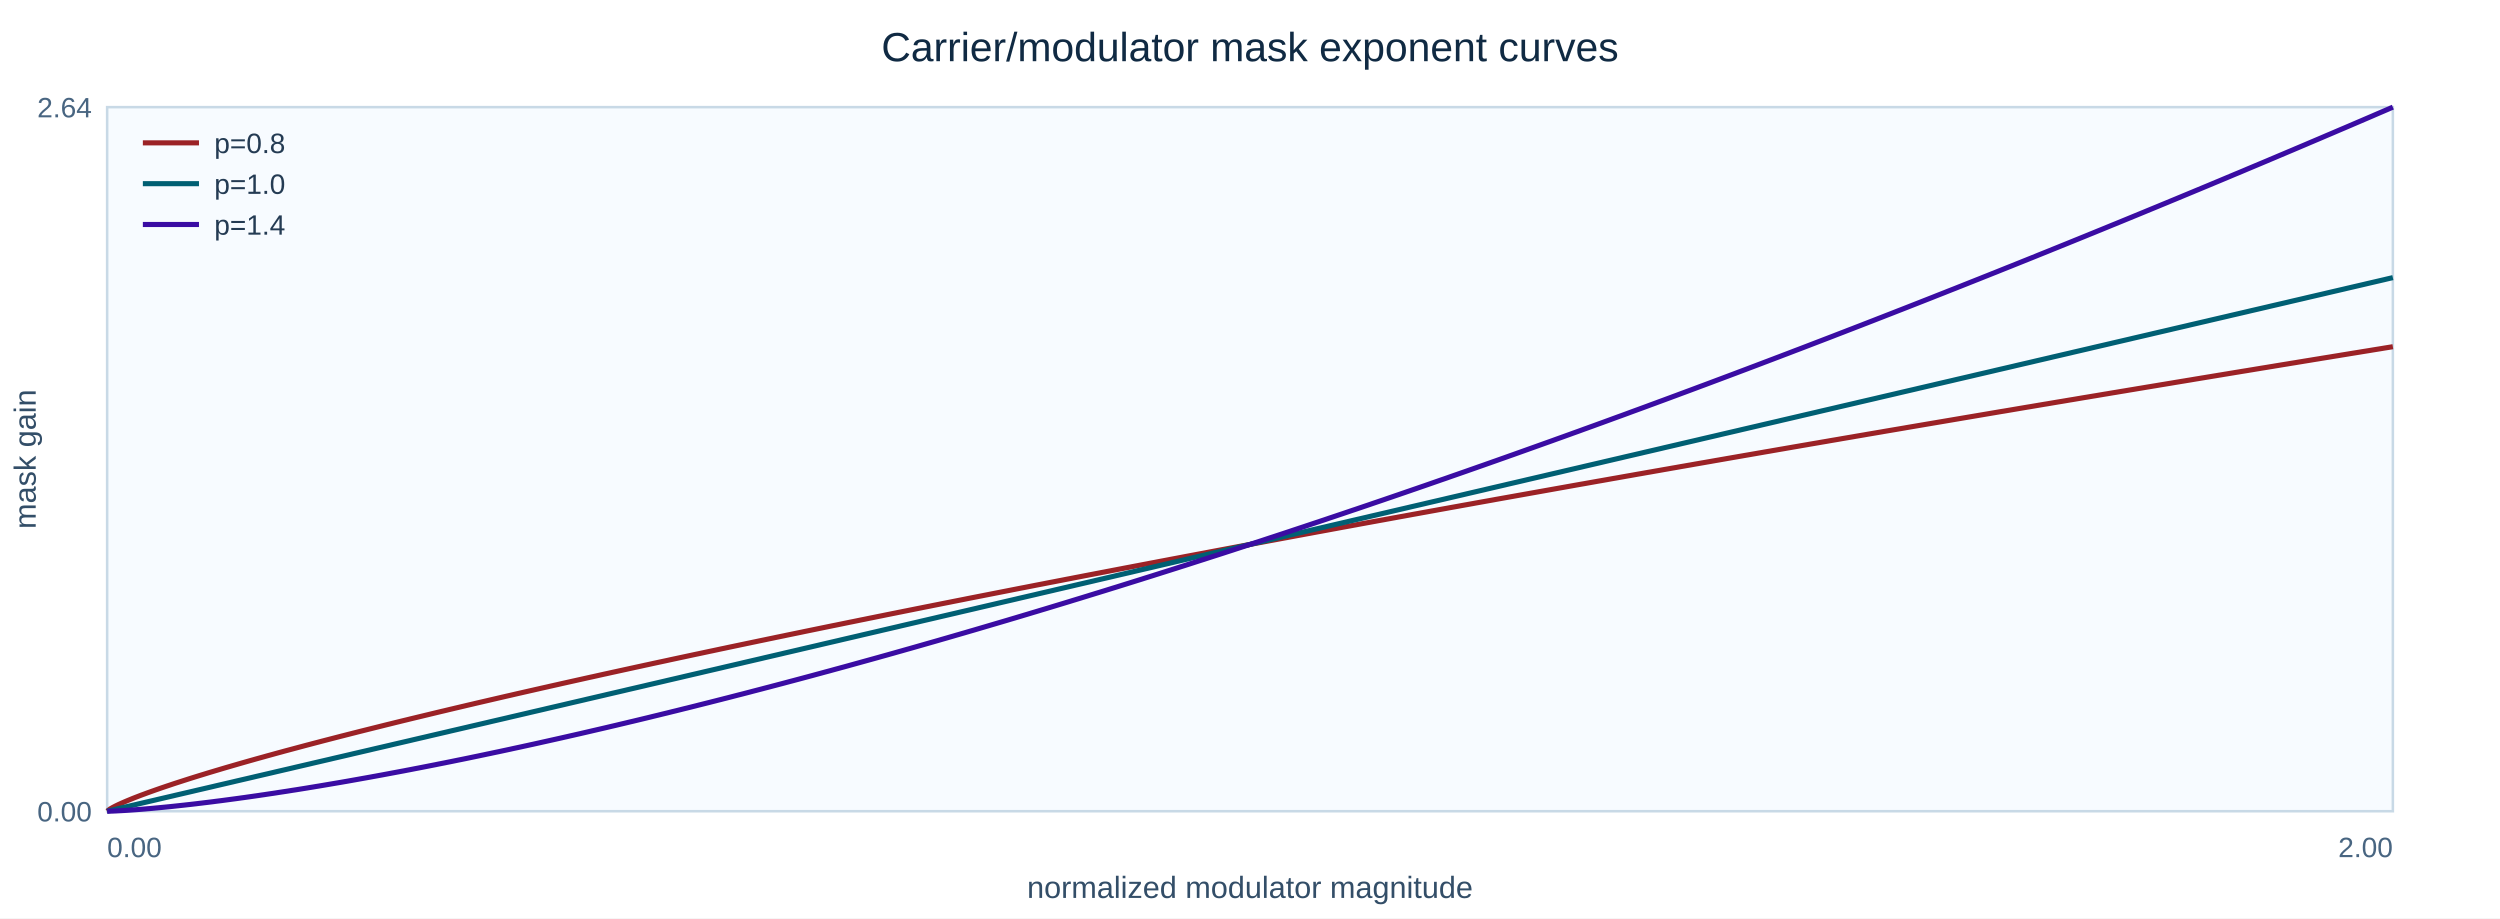
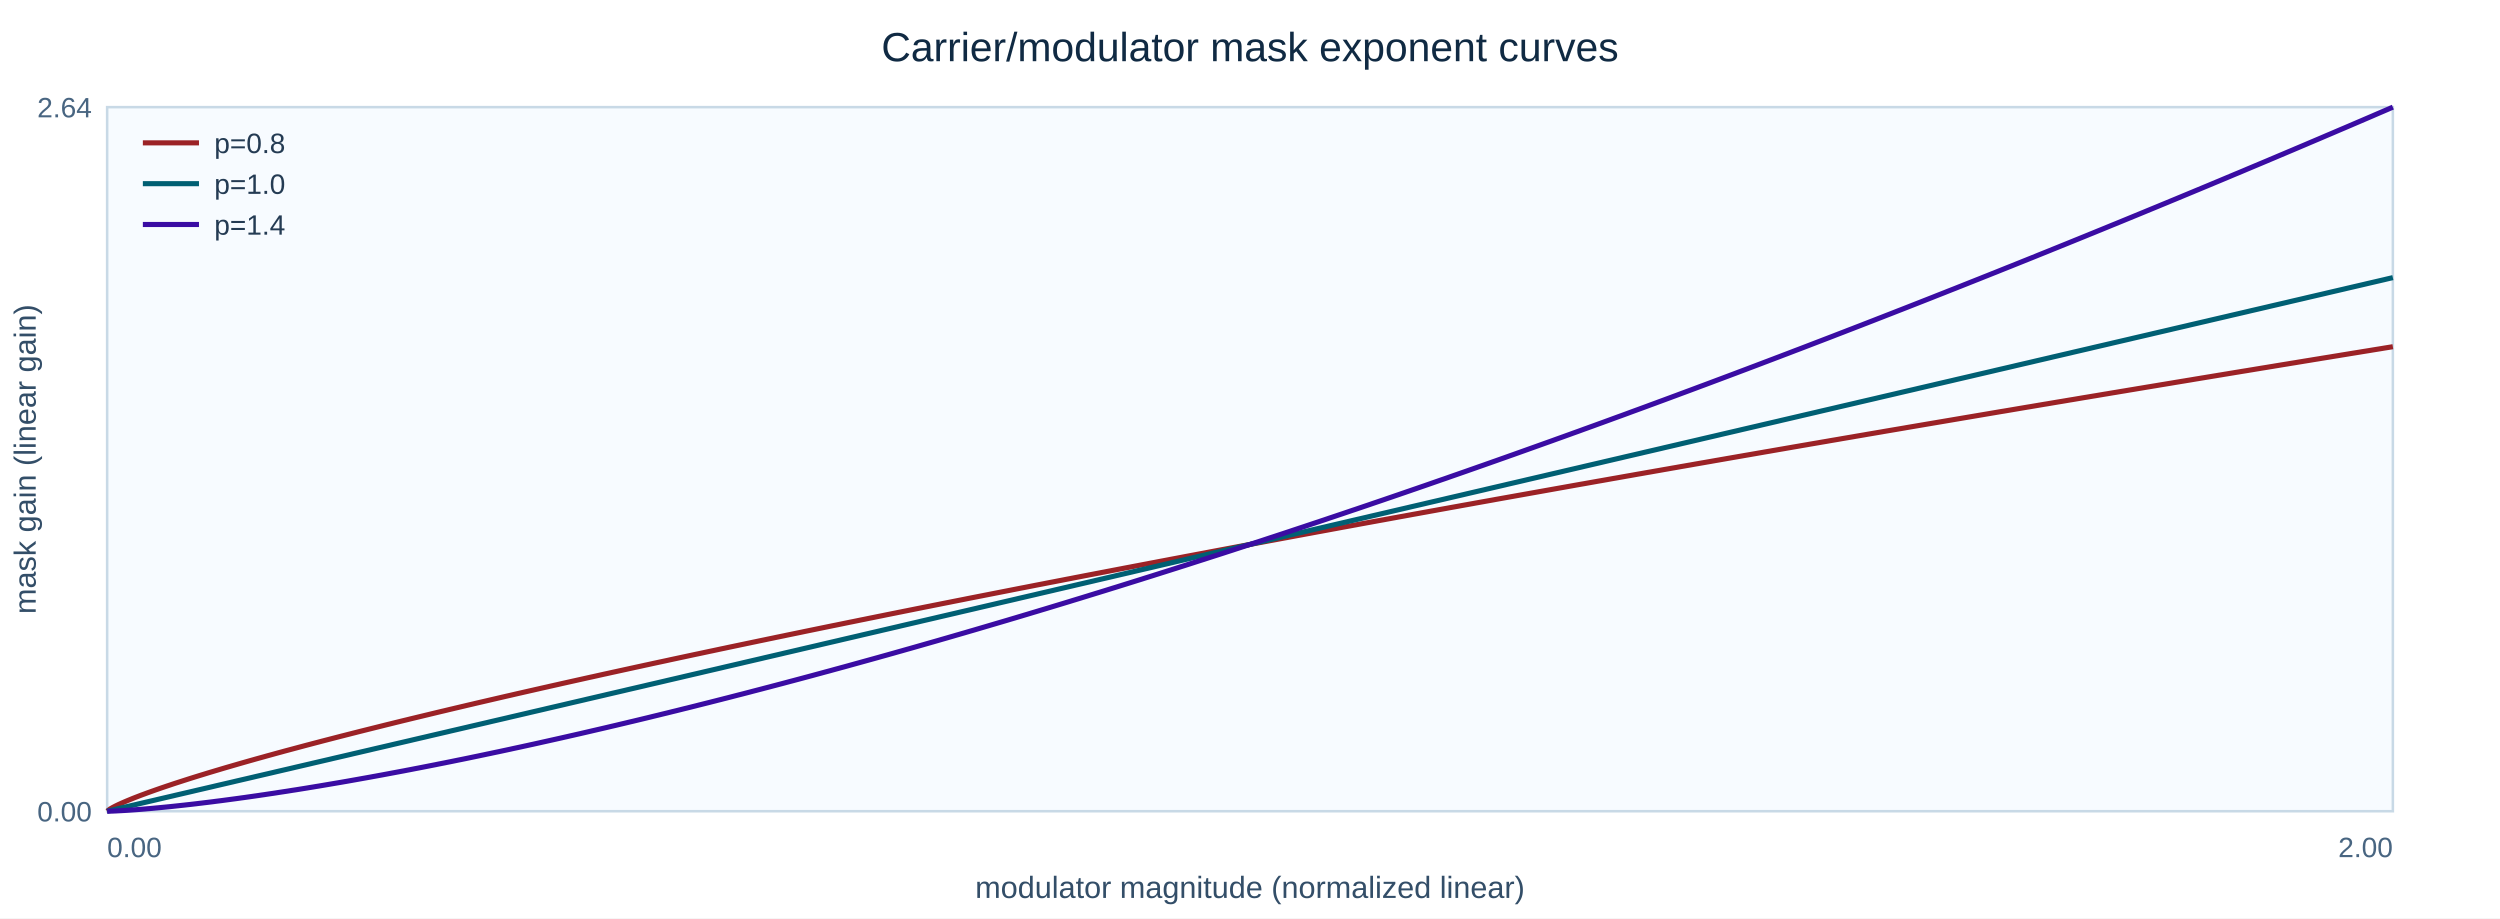
<svg xmlns="http://www.w3.org/2000/svg" width="980" height="360" viewBox="0 0 980 360">
  <rect x="0" y="0" width="980" height="360" fill="#ffffff" />
  <rect x="42" y="42" width="896" height="276" fill="#f7fbff" stroke="#c8d9e6" />
  <polyline fill="none" stroke="#9b2226" stroke-width="2" points="42.00,318.00 43.12,317.13 44.24,316.49 45.36,315.91 46.48,315.37 47.60,314.86 48.72,314.37 49.84,313.89 50.96,313.43 52.08,312.97 53.20,312.53 54.32,312.10 55.44,311.67 56.56,311.26 57.68,310.84 58.80,310.44 59.92,310.04 61.04,309.64 62.16,309.25 63.28,308.86 64.40,308.48 65.52,308.10 66.64,307.73 67.76,307.35 68.88,306.98 70.00,306.62 71.12,306.26 72.24,305.90 73.36,305.54 74.48,305.18 75.60,304.83 76.72,304.48 77.84,304.13 78.96,303.79 80.08,303.45 81.20,303.10 82.32,302.76 83.44,302.43 84.56,302.09 85.68,301.76 86.80,301.42 87.92,301.09 89.04,300.76 90.16,300.44 91.28,300.11 92.40,299.79 93.52,299.46 94.64,299.14 95.76,298.82 96.88,298.50 98.00,298.18 99.12,297.87 100.24,297.55 101.36,297.24 102.48,296.93 103.60,296.62 104.72,296.30 105.84,296.00 106.96,295.69 108.08,295.38 109.20,295.07 110.32,294.77 111.44,294.46 112.56,294.16 113.68,293.86 114.80,293.56 115.92,293.26 117.04,292.96 118.16,292.66 119.28,292.36 120.40,292.06 121.52,291.77 122.64,291.47 123.76,291.18 124.88,290.89 126.00,290.59 127.12,290.30 128.24,290.01 129.36,289.72 130.48,289.43 131.60,289.14 132.72,288.85 133.84,288.56 134.96,288.28 136.08,287.99 137.20,287.71 138.32,287.42 139.44,287.14 140.56,286.85 141.68,286.57 142.80,286.29 143.92,286.01 145.04,285.73 146.16,285.45 147.28,285.17 148.40,284.89 149.52,284.61 150.64,284.33 151.76,284.05 152.88,283.78 154.00,283.50 155.12,283.22 156.24,282.95 157.36,282.67 158.48,282.40 159.60,282.13 160.72,281.85 161.84,281.58 162.96,281.31 164.08,281.04 165.20,280.77 166.32,280.50 167.44,280.23 168.56,279.96 169.68,279.69 170.80,279.42 171.92,279.15 173.04,278.88 174.16,278.62 175.28,278.35 176.40,278.08 177.52,277.82 178.64,277.55 179.76,277.29 180.88,277.02 182.00,276.76 183.12,276.49 184.24,276.23 185.36,275.97 186.48,275.70 187.60,275.44 188.72,275.18 189.84,274.92 190.96,274.66 192.08,274.40 193.20,274.14 194.32,273.88 195.44,273.62 196.56,273.36 197.68,273.10 198.80,272.84 199.92,272.59 201.04,272.33 202.16,272.07 203.28,271.81 204.40,271.56 205.52,271.30 206.64,271.05 207.76,270.79 208.88,270.54 210.00,270.28 211.12,270.03 212.24,269.77 213.36,269.52 214.48,269.27 215.60,269.01 216.72,268.76 217.84,268.51 218.96,268.26 220.08,268.00 221.20,267.75 222.32,267.50 223.44,267.25 224.56,267.00 225.68,266.75 226.80,266.50 227.92,266.25 229.04,266.00 230.16,265.75 231.28,265.50 232.40,265.26 233.52,265.01 234.64,264.76 235.76,264.51 236.88,264.26 238.00,264.02 239.12,263.77 240.24,263.52 241.36,263.28 242.48,263.03 243.60,262.79 244.72,262.54 245.84,262.30 246.96,262.05 248.08,261.81 249.20,261.56 250.32,261.32 251.44,261.08 252.56,260.83 253.68,260.59 254.80,260.35 255.92,260.10 257.04,259.86 258.16,259.62 259.28,259.38 260.40,259.14 261.52,258.90 262.64,258.65 263.76,258.41 264.88,258.17 266.00,257.93 267.12,257.69 268.24,257.45 269.36,257.21 270.48,256.97 271.60,256.73 272.72,256.49 273.84,256.26 274.96,256.02 276.08,255.78 277.20,255.54 278.32,255.30 279.44,255.07 280.56,254.83 281.68,254.59 282.80,254.35 283.92,254.12 285.04,253.88 286.16,253.64 287.28,253.41 288.40,253.17 289.52,252.94 290.64,252.70 291.76,252.47 292.88,252.23 294.00,252.00 295.12,251.76 296.24,251.53 297.36,251.29 298.48,251.06 299.60,250.83 300.72,250.59 301.84,250.36 302.96,250.13 304.08,249.89 305.20,249.66 306.32,249.43 307.44,249.20 308.56,248.96 309.68,248.73 310.80,248.50 311.92,248.27 313.04,248.04 314.16,247.81 315.28,247.57 316.40,247.34 317.52,247.11 318.64,246.88 319.76,246.65 320.88,246.42 322.00,246.19 323.12,245.96 324.24,245.73 325.36,245.50 326.48,245.27 327.60,245.05 328.72,244.82 329.84,244.59 330.96,244.36 332.08,244.13 333.20,243.90 334.32,243.68 335.44,243.45 336.56,243.22 337.68,242.99 338.80,242.77 339.92,242.54 341.04,242.31 342.16,242.09 343.28,241.86 344.40,241.63 345.52,241.41 346.64,241.18 347.76,240.95 348.88,240.73 350.00,240.50 351.12,240.28 352.24,240.05 353.36,239.83 354.48,239.60 355.60,239.38 356.72,239.15 357.84,238.93 358.96,238.70 360.08,238.48 361.20,238.26 362.32,238.03 363.44,237.81 364.56,237.59 365.68,237.36 366.80,237.14 367.92,236.92 369.04,236.69 370.16,236.47 371.28,236.25 372.40,236.03 373.52,235.80 374.64,235.58 375.76,235.36 376.88,235.14 378.00,234.92 379.12,234.69 380.24,234.47 381.36,234.25 382.48,234.03 383.60,233.81 384.72,233.59 385.84,233.37 386.96,233.15 388.08,232.93 389.20,232.71 390.32,232.49 391.44,232.27 392.56,232.05 393.68,231.83 394.80,231.61 395.92,231.39 397.04,231.17 398.16,230.95 399.28,230.73 400.40,230.51 401.52,230.30 402.64,230.08 403.76,229.86 404.88,229.64 406.00,229.42 407.12,229.20 408.24,228.99 409.36,228.77 410.48,228.55 411.60,228.33 412.72,228.12 413.84,227.90 414.96,227.68 416.08,227.47 417.20,227.25 418.32,227.03 419.44,226.82 420.56,226.60 421.68,226.38 422.80,226.17 423.92,225.95 425.04,225.73 426.16,225.52 427.28,225.30 428.40,225.09 429.52,224.87 430.64,224.66 431.76,224.44 432.88,224.23 434.00,224.01 435.12,223.80 436.24,223.58 437.36,223.37 438.48,223.15 439.60,222.94 440.72,222.72 441.84,222.51 442.96,222.30 444.08,222.08 445.20,221.87 446.32,221.66 447.44,221.44 448.56,221.23 449.68,221.02 450.80,220.80 451.92,220.59 453.04,220.38 454.16,220.16 455.28,219.95 456.40,219.74 457.52,219.53 458.64,219.31 459.76,219.10 460.88,218.89 462.00,218.68 463.12,218.47 464.24,218.25 465.36,218.04 466.48,217.83 467.60,217.62 468.72,217.41 469.84,217.20 470.96,216.99 472.08,216.78 473.20,216.57 474.32,216.35 475.44,216.14 476.56,215.93 477.68,215.72 478.80,215.51 479.92,215.30 481.04,215.09 482.16,214.88 483.28,214.67 484.40,214.46 485.52,214.25 486.64,214.04 487.76,213.83 488.88,213.62 490.00,213.42 491.12,213.21 492.24,213.00 493.36,212.79 494.48,212.58 495.60,212.37 496.72,212.16 497.84,211.95 498.96,211.75 500.08,211.54 501.20,211.33 502.32,211.12 503.44,210.91 504.56,210.71 505.68,210.50 506.80,210.29 507.92,210.08 509.04,209.87 510.16,209.67 511.28,209.46 512.40,209.25 513.52,209.05 514.64,208.84 515.76,208.63 516.88,208.42 518.00,208.22 519.12,208.01 520.24,207.81 521.36,207.60 522.48,207.39 523.60,207.19 524.72,206.98 525.84,206.77 526.96,206.57 528.08,206.36 529.20,206.16 530.32,205.95 531.44,205.75 532.56,205.54 533.68,205.33 534.80,205.13 535.92,204.92 537.04,204.72 538.16,204.51 539.28,204.31 540.40,204.10 541.52,203.90 542.64,203.70 543.76,203.49 544.88,203.29 546.00,203.08 547.12,202.88 548.24,202.67 549.36,202.47 550.48,202.27 551.60,202.06 552.72,201.86 553.84,201.65 554.96,201.45 556.08,201.25 557.20,201.04 558.32,200.84 559.44,200.64 560.56,200.43 561.68,200.23 562.80,200.03 563.92,199.82 565.04,199.62 566.16,199.42 567.28,199.22 568.40,199.01 569.52,198.81 570.64,198.61 571.76,198.41 572.88,198.20 574.00,198.00 575.12,197.80 576.24,197.60 577.36,197.40 578.48,197.19 579.60,196.99 580.72,196.79 581.84,196.59 582.96,196.39 584.08,196.19 585.20,195.99 586.32,195.78 587.44,195.58 588.56,195.38 589.68,195.18 590.80,194.98 591.92,194.78 593.04,194.58 594.16,194.38 595.28,194.18 596.40,193.98 597.52,193.78 598.64,193.58 599.76,193.38 600.88,193.18 602.00,192.98 603.12,192.78 604.24,192.58 605.36,192.38 606.48,192.18 607.60,191.98 608.72,191.78 609.84,191.58 610.96,191.38 612.08,191.18 613.20,190.98 614.32,190.78 615.44,190.58 616.56,190.38 617.68,190.18 618.80,189.98 619.92,189.78 621.04,189.59 622.16,189.39 623.28,189.19 624.40,188.99 625.52,188.79 626.64,188.59 627.76,188.40 628.88,188.20 630.00,188.00 631.12,187.80 632.24,187.60 633.36,187.41 634.48,187.21 635.60,187.01 636.72,186.81 637.84,186.61 638.96,186.42 640.08,186.22 641.20,186.02 642.32,185.82 643.44,185.63 644.56,185.43 645.68,185.23 646.80,185.04 647.92,184.84 649.04,184.64 650.16,184.45 651.28,184.25 652.40,184.05 653.52,183.86 654.64,183.66 655.76,183.46 656.88,183.27 658.00,183.07 659.12,182.87 660.24,182.68 661.36,182.48 662.48,182.29 663.60,182.09 664.72,181.89 665.84,181.70 666.96,181.50 668.08,181.31 669.20,181.11 670.32,180.92 671.44,180.72 672.56,180.52 673.68,180.33 674.80,180.13 675.92,179.94 677.04,179.74 678.16,179.55 679.28,179.35 680.40,179.16 681.52,178.96 682.64,178.77 683.76,178.57 684.88,178.38 686.00,178.19 687.12,177.99 688.24,177.80 689.36,177.60 690.48,177.41 691.60,177.21 692.72,177.02 693.84,176.83 694.96,176.63 696.08,176.44 697.20,176.24 698.32,176.05 699.44,175.86 700.56,175.66 701.68,175.47 702.80,175.27 703.92,175.08 705.04,174.89 706.16,174.69 707.28,174.50 708.40,174.31 709.52,174.11 710.64,173.92 711.76,173.73 712.88,173.54 714.00,173.34 715.12,173.15 716.24,172.96 717.36,172.76 718.48,172.57 719.60,172.38 720.72,172.19 721.84,171.99 722.96,171.80 724.08,171.61 725.20,171.42 726.32,171.23 727.44,171.03 728.56,170.84 729.68,170.65 730.80,170.46 731.92,170.26 733.04,170.07 734.16,169.88 735.28,169.69 736.40,169.50 737.52,169.31 738.64,169.11 739.76,168.92 740.88,168.73 742.00,168.54 743.12,168.35 744.24,168.16 745.36,167.97 746.48,167.78 747.60,167.58 748.72,167.39 749.84,167.20 750.96,167.01 752.08,166.82 753.20,166.63 754.32,166.44 755.44,166.25 756.56,166.06 757.68,165.87 758.80,165.68 759.92,165.49 761.04,165.30 762.16,165.11 763.28,164.92 764.40,164.73 765.52,164.54 766.64,164.35 767.76,164.16 768.88,163.97 770.00,163.78 771.12,163.59 772.24,163.40 773.36,163.21 774.48,163.02 775.60,162.83 776.72,162.64 777.84,162.45 778.96,162.26 780.08,162.07 781.20,161.88 782.32,161.69 783.44,161.50 784.56,161.31 785.68,161.13 786.80,160.94 787.92,160.75 789.04,160.56 790.16,160.37 791.28,160.18 792.40,159.99 793.52,159.80 794.64,159.61 795.76,159.43 796.88,159.24 798.00,159.05 799.12,158.86 800.24,158.67 801.36,158.48 802.48,158.30 803.60,158.11 804.72,157.92 805.84,157.73 806.96,157.54 808.08,157.36 809.20,157.17 810.32,156.98 811.44,156.79 812.56,156.61 813.68,156.42 814.80,156.23 815.92,156.04 817.04,155.85 818.16,155.67 819.28,155.48 820.40,155.29 821.52,155.11 822.64,154.92 823.76,154.73 824.88,154.54 826.00,154.36 827.12,154.17 828.24,153.98 829.36,153.80 830.48,153.61 831.60,153.42 832.72,153.24 833.84,153.05 834.96,152.86 836.08,152.68 837.20,152.49 838.32,152.30 839.44,152.12 840.56,151.93 841.68,151.74 842.80,151.56 843.92,151.37 845.04,151.19 846.16,151.00 847.28,150.81 848.40,150.63 849.52,150.44 850.64,150.26 851.76,150.07 852.88,149.88 854.00,149.70 855.12,149.51 856.24,149.33 857.36,149.14 858.48,148.96 859.60,148.77 860.72,148.58 861.84,148.40 862.96,148.21 864.08,148.03 865.20,147.84 866.32,147.66 867.44,147.47 868.56,147.29 869.68,147.10 870.80,146.92 871.92,146.73 873.04,146.55 874.16,146.36 875.28,146.18 876.40,145.99 877.52,145.81 878.64,145.62 879.76,145.44 880.88,145.26 882.00,145.07 883.12,144.89 884.24,144.70 885.36,144.52 886.48,144.33 887.60,144.15 888.72,143.97 889.84,143.78 890.96,143.60 892.08,143.41 893.20,143.23 894.32,143.04 895.44,142.86 896.56,142.68 897.68,142.49 898.80,142.31 899.92,142.13 901.04,141.94 902.16,141.76 903.28,141.57 904.40,141.39 905.52,141.21 906.64,141.02 907.76,140.84 908.88,140.66 910.00,140.47 911.12,140.29 912.24,140.11 913.36,139.93 914.48,139.74 915.60,139.56 916.72,139.38 917.84,139.19 918.96,139.01 920.08,138.83 921.20,138.64 922.32,138.46 923.44,138.28 924.56,138.10 925.68,137.91 926.80,137.73 927.92,137.55 929.04,137.37 930.16,137.18 931.28,137.00 932.40,136.82 933.52,136.64 934.64,136.45 935.76,136.27 936.88,136.09 938.00,135.91" />
  <polyline fill="none" stroke="#005f73" stroke-width="2" points="42.00,318.00 43.12,317.74 44.24,317.48 45.36,317.22 46.48,316.95 47.60,316.69 48.72,316.43 49.84,316.17 50.96,315.91 52.08,315.65 53.20,315.39 54.32,315.12 55.44,314.86 56.56,314.60 57.68,314.34 58.80,314.08 59.92,313.82 61.04,313.56 62.16,313.29 63.28,313.03 64.40,312.77 65.52,312.51 66.64,312.25 67.76,311.99 68.88,311.72 70.00,311.46 71.12,311.20 72.24,310.94 73.36,310.68 74.48,310.42 75.60,310.16 76.72,309.89 77.84,309.63 78.96,309.37 80.08,309.11 81.20,308.85 82.32,308.59 83.44,308.33 84.56,308.06 85.68,307.80 86.80,307.54 87.92,307.28 89.04,307.02 90.16,306.76 91.28,306.50 92.40,306.23 93.52,305.97 94.64,305.71 95.76,305.45 96.88,305.19 98.00,304.93 99.12,304.67 100.24,304.40 101.36,304.14 102.48,303.88 103.60,303.62 104.72,303.36 105.84,303.10 106.96,302.84 108.08,302.57 109.20,302.31 110.32,302.05 111.44,301.79 112.56,301.53 113.68,301.27 114.80,301.01 115.92,300.74 117.04,300.48 118.16,300.22 119.28,299.96 120.40,299.70 121.52,299.44 122.64,299.17 123.76,298.91 124.88,298.65 126.00,298.39 127.12,298.13 128.24,297.87 129.36,297.61 130.48,297.34 131.60,297.08 132.72,296.82 133.84,296.56 134.96,296.30 136.08,296.04 137.20,295.78 138.32,295.51 139.44,295.25 140.56,294.99 141.68,294.73 142.80,294.47 143.92,294.21 145.04,293.95 146.16,293.68 147.28,293.42 148.40,293.16 149.52,292.90 150.64,292.64 151.76,292.38 152.88,292.12 154.00,291.85 155.12,291.59 156.24,291.33 157.36,291.07 158.48,290.81 159.60,290.55 160.72,290.29 161.84,290.02 162.96,289.76 164.08,289.50 165.20,289.24 166.32,288.98 167.44,288.72 168.56,288.45 169.68,288.19 170.80,287.93 171.92,287.67 173.04,287.41 174.16,287.15 175.28,286.89 176.40,286.62 177.52,286.36 178.64,286.10 179.76,285.84 180.88,285.58 182.00,285.32 183.12,285.06 184.24,284.79 185.36,284.53 186.48,284.27 187.60,284.01 188.72,283.75 189.84,283.49 190.96,283.23 192.08,282.96 193.20,282.70 194.32,282.44 195.44,282.18 196.56,281.92 197.68,281.66 198.80,281.40 199.92,281.13 201.04,280.87 202.16,280.61 203.28,280.35 204.40,280.09 205.52,279.83 206.64,279.57 207.76,279.30 208.88,279.04 210.00,278.78 211.12,278.52 212.24,278.26 213.36,278.00 214.48,277.73 215.60,277.47 216.72,277.21 217.84,276.95 218.96,276.69 220.08,276.43 221.20,276.17 222.32,275.90 223.44,275.64 224.56,275.38 225.68,275.12 226.80,274.86 227.92,274.60 229.04,274.34 230.16,274.07 231.28,273.81 232.40,273.55 233.52,273.29 234.64,273.03 235.76,272.77 236.88,272.51 238.00,272.24 239.12,271.98 240.24,271.72 241.36,271.46 242.48,271.20 243.60,270.94 244.72,270.68 245.84,270.41 246.96,270.15 248.08,269.89 249.20,269.63 250.32,269.37 251.44,269.11 252.56,268.85 253.68,268.58 254.80,268.32 255.92,268.06 257.04,267.80 258.16,267.54 259.28,267.28 260.40,267.02 261.52,266.75 262.64,266.49 263.76,266.23 264.88,265.97 266.00,265.71 267.12,265.45 268.24,265.18 269.36,264.92 270.48,264.66 271.60,264.40 272.72,264.14 273.84,263.88 274.96,263.62 276.08,263.35 277.20,263.09 278.32,262.83 279.44,262.57 280.56,262.31 281.68,262.05 282.80,261.79 283.92,261.52 285.04,261.26 286.16,261.00 287.28,260.74 288.40,260.48 289.52,260.22 290.64,259.96 291.76,259.69 292.88,259.43 294.00,259.17 295.12,258.91 296.24,258.65 297.36,258.39 298.48,258.13 299.60,257.86 300.72,257.60 301.84,257.34 302.96,257.08 304.08,256.82 305.20,256.56 306.32,256.30 307.44,256.03 308.56,255.77 309.68,255.51 310.80,255.25 311.92,254.99 313.04,254.73 314.16,254.46 315.28,254.20 316.40,253.94 317.52,253.68 318.64,253.42 319.76,253.16 320.88,252.90 322.00,252.63 323.12,252.37 324.24,252.11 325.36,251.85 326.48,251.59 327.60,251.33 328.72,251.07 329.84,250.80 330.96,250.54 332.08,250.28 333.20,250.02 334.32,249.76 335.44,249.50 336.56,249.24 337.68,248.97 338.80,248.71 339.92,248.45 341.04,248.19 342.16,247.93 343.28,247.67 344.40,247.41 345.52,247.14 346.64,246.88 347.76,246.62 348.88,246.36 350.00,246.10 351.12,245.84 352.24,245.58 353.36,245.31 354.48,245.05 355.60,244.79 356.72,244.53 357.84,244.27 358.96,244.01 360.08,243.75 361.20,243.48 362.32,243.22 363.44,242.96 364.56,242.70 365.68,242.44 366.80,242.18 367.92,241.91 369.04,241.65 370.16,241.39 371.28,241.13 372.40,240.87 373.52,240.61 374.64,240.35 375.76,240.08 376.88,239.82 378.00,239.56 379.12,239.30 380.24,239.04 381.36,238.78 382.48,238.52 383.60,238.25 384.72,237.99 385.84,237.73 386.96,237.47 388.08,237.21 389.20,236.95 390.32,236.69 391.44,236.42 392.56,236.16 393.68,235.90 394.80,235.64 395.92,235.38 397.04,235.12 398.16,234.86 399.28,234.59 400.40,234.33 401.52,234.07 402.64,233.81 403.76,233.55 404.88,233.29 406.00,233.03 407.12,232.76 408.24,232.50 409.36,232.24 410.48,231.98 411.60,231.72 412.72,231.46 413.84,231.19 414.96,230.93 416.08,230.67 417.20,230.41 418.32,230.15 419.44,229.89 420.56,229.63 421.68,229.36 422.80,229.10 423.92,228.84 425.04,228.58 426.16,228.32 427.28,228.06 428.40,227.80 429.52,227.53 430.64,227.27 431.76,227.01 432.88,226.75 434.00,226.49 435.12,226.23 436.24,225.97 437.36,225.70 438.48,225.44 439.60,225.18 440.72,224.92 441.84,224.66 442.96,224.40 444.08,224.14 445.20,223.87 446.32,223.61 447.44,223.35 448.56,223.09 449.68,222.83 450.80,222.57 451.92,222.31 453.04,222.04 454.16,221.78 455.28,221.52 456.40,221.26 457.52,221.00 458.64,220.74 459.76,220.48 460.88,220.21 462.00,219.95 463.12,219.69 464.24,219.43 465.36,219.17 466.48,218.91 467.60,218.64 468.72,218.38 469.84,218.12 470.96,217.86 472.08,217.60 473.20,217.34 474.32,217.08 475.44,216.81 476.56,216.55 477.68,216.29 478.80,216.03 479.92,215.77 481.04,215.51 482.16,215.25 483.28,214.98 484.40,214.72 485.52,214.46 486.64,214.20 487.76,213.94 488.88,213.68 490.00,213.42 491.12,213.15 492.24,212.89 493.36,212.63 494.48,212.37 495.60,212.11 496.72,211.85 497.84,211.59 498.96,211.32 500.08,211.06 501.20,210.80 502.32,210.54 503.44,210.28 504.56,210.02 505.68,209.76 506.80,209.49 507.92,209.23 509.04,208.97 510.16,208.71 511.28,208.45 512.40,208.19 513.52,207.92 514.64,207.66 515.76,207.40 516.88,207.14 518.00,206.88 519.12,206.62 520.24,206.36 521.36,206.09 522.48,205.83 523.60,205.57 524.72,205.31 525.84,205.05 526.96,204.79 528.08,204.53 529.20,204.26 530.32,204.00 531.44,203.74 532.56,203.48 533.68,203.22 534.80,202.96 535.92,202.70 537.04,202.43 538.16,202.17 539.28,201.91 540.40,201.65 541.52,201.39 542.64,201.13 543.76,200.87 544.88,200.60 546.00,200.34 547.12,200.08 548.24,199.82 549.36,199.56 550.48,199.30 551.60,199.04 552.72,198.77 553.84,198.51 554.96,198.25 556.08,197.99 557.20,197.73 558.32,197.47 559.44,197.20 560.56,196.94 561.68,196.68 562.80,196.42 563.92,196.16 565.04,195.90 566.16,195.64 567.28,195.37 568.40,195.11 569.52,194.85 570.64,194.59 571.76,194.33 572.88,194.07 574.00,193.81 575.12,193.54 576.24,193.28 577.36,193.02 578.48,192.76 579.60,192.50 580.72,192.24 581.84,191.98 582.96,191.71 584.08,191.45 585.20,191.19 586.32,190.93 587.44,190.67 588.56,190.41 589.68,190.15 590.80,189.88 591.92,189.62 593.04,189.36 594.16,189.10 595.28,188.84 596.40,188.58 597.52,188.32 598.64,188.05 599.76,187.79 600.88,187.53 602.00,187.27 603.12,187.01 604.24,186.75 605.36,186.49 606.48,186.22 607.60,185.96 608.72,185.70 609.84,185.44 610.96,185.18 612.08,184.92 613.20,184.65 614.32,184.39 615.44,184.13 616.56,183.87 617.68,183.61 618.80,183.35 619.92,183.09 621.04,182.82 622.16,182.56 623.28,182.30 624.40,182.04 625.52,181.78 626.64,181.52 627.76,181.26 628.88,180.99 630.00,180.73 631.12,180.47 632.24,180.21 633.36,179.95 634.48,179.69 635.60,179.43 636.72,179.16 637.84,178.90 638.96,178.64 640.08,178.38 641.20,178.12 642.32,177.86 643.44,177.60 644.56,177.33 645.68,177.07 646.80,176.81 647.92,176.55 649.04,176.29 650.16,176.03 651.28,175.77 652.40,175.50 653.52,175.24 654.64,174.98 655.76,174.72 656.88,174.46 658.00,174.20 659.12,173.93 660.24,173.67 661.36,173.41 662.48,173.15 663.60,172.89 664.72,172.63 665.84,172.37 666.96,172.10 668.08,171.84 669.20,171.58 670.32,171.32 671.44,171.06 672.56,170.80 673.68,170.54 674.80,170.27 675.92,170.01 677.04,169.75 678.16,169.49 679.28,169.23 680.40,168.97 681.52,168.71 682.64,168.44 683.76,168.18 684.88,167.92 686.00,167.66 687.12,167.40 688.24,167.14 689.36,166.88 690.48,166.61 691.60,166.35 692.72,166.09 693.84,165.83 694.96,165.57 696.08,165.31 697.20,165.05 698.32,164.78 699.44,164.52 700.56,164.26 701.68,164.00 702.80,163.74 703.92,163.48 705.04,163.22 706.16,162.95 707.28,162.69 708.40,162.43 709.52,162.17 710.64,161.91 711.76,161.65 712.88,161.38 714.00,161.12 715.12,160.86 716.24,160.60 717.36,160.34 718.48,160.08 719.60,159.82 720.72,159.55 721.84,159.29 722.96,159.03 724.08,158.77 725.20,158.51 726.32,158.25 727.44,157.99 728.56,157.72 729.68,157.46 730.80,157.20 731.92,156.94 733.04,156.68 734.16,156.42 735.28,156.16 736.40,155.89 737.52,155.63 738.64,155.37 739.76,155.11 740.88,154.85 742.00,154.59 743.12,154.33 744.24,154.06 745.36,153.80 746.48,153.54 747.60,153.28 748.72,153.02 749.84,152.76 750.96,152.50 752.08,152.23 753.20,151.97 754.32,151.71 755.44,151.45 756.56,151.19 757.68,150.93 758.80,150.66 759.92,150.40 761.04,150.14 762.16,149.88 763.28,149.62 764.40,149.36 765.52,149.10 766.64,148.83 767.76,148.57 768.88,148.31 770.00,148.05 771.12,147.79 772.24,147.53 773.36,147.27 774.48,147.00 775.60,146.74 776.72,146.48 777.84,146.22 778.96,145.96 780.08,145.70 781.20,145.44 782.32,145.17 783.44,144.91 784.56,144.65 785.68,144.39 786.80,144.13 787.92,143.87 789.04,143.61 790.16,143.34 791.28,143.08 792.40,142.82 793.52,142.56 794.64,142.30 795.76,142.04 796.88,141.78 798.00,141.51 799.12,141.25 800.24,140.99 801.36,140.73 802.48,140.47 803.60,140.21 804.72,139.94 805.84,139.68 806.96,139.42 808.08,139.16 809.20,138.90 810.32,138.64 811.44,138.38 812.56,138.11 813.68,137.85 814.80,137.59 815.92,137.33 817.04,137.07 818.16,136.81 819.28,136.55 820.40,136.28 821.52,136.02 822.64,135.76 823.76,135.50 824.88,135.24 826.00,134.98 827.12,134.72 828.24,134.45 829.36,134.19 830.48,133.93 831.60,133.67 832.72,133.41 833.84,133.15 834.96,132.89 836.08,132.62 837.20,132.36 838.32,132.10 839.44,131.84 840.56,131.58 841.68,131.32 842.80,131.06 843.92,130.79 845.04,130.53 846.16,130.27 847.28,130.01 848.40,129.75 849.52,129.49 850.64,129.23 851.76,128.96 852.88,128.70 854.00,128.44 855.12,128.18 856.24,127.92 857.36,127.66 858.48,127.39 859.60,127.13 860.72,126.87 861.84,126.61 862.96,126.35 864.08,126.09 865.20,125.83 866.32,125.56 867.44,125.30 868.56,125.04 869.68,124.78 870.80,124.52 871.92,124.26 873.04,124.00 874.16,123.73 875.28,123.47 876.40,123.21 877.52,122.95 878.64,122.69 879.76,122.43 880.88,122.17 882.00,121.90 883.12,121.64 884.24,121.38 885.36,121.12 886.48,120.86 887.60,120.60 888.72,120.34 889.84,120.07 890.96,119.81 892.08,119.55 893.20,119.29 894.32,119.03 895.44,118.77 896.56,118.51 897.68,118.24 898.80,117.98 899.92,117.72 901.04,117.46 902.16,117.20 903.28,116.94 904.40,116.67 905.52,116.41 906.64,116.15 907.76,115.89 908.88,115.63 910.00,115.37 911.12,115.11 912.24,114.84 913.36,114.58 914.48,114.32 915.60,114.06 916.72,113.80 917.84,113.54 918.96,113.28 920.08,113.01 921.20,112.75 922.32,112.49 923.44,112.23 924.56,111.97 925.68,111.71 926.80,111.45 927.92,111.18 929.04,110.92 930.16,110.66 931.28,110.40 932.40,110.14 933.52,109.88 934.64,109.62 935.76,109.35 936.88,109.09 938.00,108.83" />
  <polyline fill="none" stroke="#3a0ca3" stroke-width="2" points="42.00,318.00 43.12,317.98 44.24,317.94 45.36,317.89 46.48,317.83 47.60,317.77 48.72,317.71 49.84,317.64 50.96,317.56 52.08,317.48 53.20,317.40 54.32,317.32 55.44,317.23 56.56,317.14 57.68,317.04 58.80,316.95 59.92,316.85 61.04,316.74 62.16,316.64 63.28,316.53 64.40,316.42 65.52,316.31 66.64,316.20 67.76,316.08 68.88,315.96 70.00,315.84 71.12,315.72 72.24,315.60 73.36,315.47 74.48,315.35 75.60,315.22 76.72,315.09 77.84,314.95 78.96,314.82 80.08,314.68 81.20,314.55 82.32,314.41 83.44,314.27 84.56,314.12 85.68,313.98 86.80,313.84 87.92,313.69 89.04,313.54 90.16,313.39 91.28,313.24 92.40,313.09 93.52,312.94 94.64,312.78 95.76,312.63 96.88,312.47 98.00,312.31 99.12,312.15 100.24,311.99 101.36,311.83 102.48,311.66 103.60,311.50 104.72,311.33 105.84,311.16 106.96,311.00 108.08,310.83 109.20,310.65 110.32,310.48 111.44,310.31 112.56,310.14 113.68,309.96 114.80,309.78 115.92,309.61 117.04,309.43 118.16,309.25 119.28,309.07 120.40,308.89 121.52,308.70 122.64,308.52 123.76,308.33 124.88,308.15 126.00,307.96 127.12,307.77 128.24,307.58 129.36,307.39 130.48,307.20 131.60,307.01 132.72,306.82 133.84,306.63 134.96,306.43 136.08,306.24 137.20,306.04 138.32,305.84 139.44,305.64 140.56,305.44 141.68,305.24 142.80,305.04 143.92,304.84 145.04,304.64 146.16,304.43 147.28,304.23 148.40,304.02 149.52,303.82 150.64,303.61 151.76,303.40 152.88,303.19 154.00,302.98 155.12,302.77 156.24,302.56 157.36,302.35 158.48,302.14 159.60,301.92 160.72,301.71 161.84,301.49 162.96,301.27 164.08,301.06 165.20,300.84 166.32,300.62 167.44,300.40 168.56,300.18 169.68,299.96 170.80,299.74 171.92,299.51 173.04,299.29 174.16,299.07 175.28,298.84 176.40,298.62 177.52,298.39 178.64,298.16 179.76,297.93 180.88,297.71 182.00,297.48 183.12,297.25 184.24,297.02 185.36,296.78 186.48,296.55 187.60,296.32 188.72,296.08 189.84,295.85 190.96,295.61 192.08,295.38 193.20,295.14 194.32,294.90 195.44,294.67 196.56,294.43 197.68,294.19 198.80,293.95 199.92,293.71 201.04,293.46 202.16,293.22 203.28,292.98 204.40,292.74 205.52,292.49 206.64,292.25 207.76,292.00 208.88,291.76 210.00,291.51 211.12,291.26 212.24,291.01 213.36,290.76 214.48,290.51 215.60,290.26 216.72,290.01 217.84,289.76 218.96,289.51 220.08,289.26 221.20,289.00 222.32,288.75 223.44,288.49 224.56,288.24 225.68,287.98 226.80,287.73 227.92,287.47 229.04,287.21 230.16,286.95 231.28,286.69 232.40,286.43 233.52,286.17 234.64,285.91 235.76,285.65 236.88,285.39 238.00,285.13 239.12,284.86 240.24,284.60 241.36,284.34 242.48,284.07 243.60,283.80 244.72,283.54 245.84,283.27 246.96,283.00 248.08,282.74 249.20,282.47 250.32,282.20 251.44,281.93 252.56,281.66 253.68,281.39 254.80,281.12 255.92,280.84 257.04,280.57 258.16,280.30 259.28,280.02 260.40,279.75 261.52,279.48 262.64,279.20 263.76,278.92 264.88,278.65 266.00,278.37 267.12,278.09 268.24,277.81 269.36,277.54 270.48,277.26 271.60,276.98 272.72,276.70 273.84,276.41 274.96,276.13 276.08,275.85 277.20,275.57 278.32,275.29 279.44,275.00 280.56,274.72 281.68,274.43 282.80,274.15 283.92,273.86 285.04,273.58 286.16,273.29 287.28,273.00 288.40,272.71 289.52,272.42 290.64,272.14 291.76,271.85 292.88,271.56 294.00,271.27 295.12,270.97 296.24,270.68 297.36,270.39 298.48,270.10 299.60,269.80 300.72,269.51 301.84,269.22 302.96,268.92 304.08,268.63 305.20,268.33 306.32,268.04 307.44,267.74 308.56,267.44 309.68,267.14 310.80,266.85 311.92,266.55 313.04,266.25 314.16,265.95 315.28,265.65 316.40,265.35 317.52,265.05 318.64,264.75 319.76,264.44 320.88,264.14 322.00,263.84 323.12,263.53 324.24,263.23 325.36,262.93 326.48,262.62 327.60,262.31 328.72,262.01 329.84,261.70 330.96,261.40 332.08,261.09 333.20,260.78 334.32,260.47 335.44,260.16 336.56,259.85 337.68,259.54 338.80,259.23 339.92,258.92 341.04,258.61 342.16,258.30 343.28,257.99 344.40,257.68 345.52,257.36 346.64,257.05 347.76,256.74 348.88,256.42 350.00,256.11 351.12,255.79 352.24,255.47 353.36,255.16 354.48,254.84 355.60,254.52 356.72,254.21 357.84,253.89 358.96,253.57 360.08,253.25 361.20,252.93 362.32,252.61 363.44,252.29 364.56,251.97 365.68,251.65 366.80,251.33 367.92,251.01 369.04,250.68 370.16,250.36 371.28,250.04 372.40,249.71 373.52,249.39 374.64,249.06 375.76,248.74 376.88,248.41 378.00,248.09 379.12,247.76 380.24,247.43 381.36,247.11 382.48,246.78 383.60,246.45 384.72,246.12 385.84,245.79 386.96,245.46 388.08,245.13 389.20,244.80 390.32,244.47 391.44,244.14 392.56,243.81 393.68,243.48 394.80,243.15 395.92,242.81 397.04,242.48 398.16,242.15 399.28,241.81 400.40,241.48 401.52,241.14 402.64,240.81 403.76,240.47 404.88,240.13 406.00,239.80 407.12,239.46 408.24,239.12 409.36,238.79 410.48,238.45 411.60,238.11 412.72,237.77 413.84,237.43 414.96,237.09 416.08,236.75 417.20,236.41 418.32,236.07 419.44,235.73 420.56,235.38 421.68,235.04 422.80,234.70 423.92,234.36 425.04,234.01 426.16,233.67 427.28,233.32 428.40,232.98 429.52,232.63 430.64,232.29 431.76,231.94 432.88,231.60 434.00,231.25 435.12,230.90 436.24,230.55 437.36,230.21 438.48,229.86 439.60,229.51 440.72,229.16 441.84,228.81 442.96,228.46 444.08,228.11 445.20,227.76 446.32,227.41 447.44,227.06 448.56,226.70 449.68,226.35 450.80,226.00 451.92,225.65 453.04,225.29 454.16,224.94 455.28,224.58 456.40,224.23 457.52,223.87 458.64,223.52 459.76,223.16 460.88,222.81 462.00,222.45 463.12,222.09 464.24,221.74 465.36,221.38 466.48,221.02 467.60,220.66 468.72,220.30 469.84,219.94 470.96,219.58 472.08,219.23 473.20,218.86 474.32,218.50 475.44,218.14 476.56,217.78 477.68,217.42 478.80,217.06 479.92,216.70 481.04,216.33 482.16,215.97 483.28,215.61 484.40,215.24 485.52,214.88 486.64,214.51 487.76,214.15 488.88,213.78 490.00,213.42 491.12,213.05 492.24,212.68 493.36,212.32 494.48,211.95 495.60,211.58 496.72,211.21 497.84,210.84 498.96,210.48 500.08,210.11 501.20,209.74 502.32,209.37 503.44,209.00 504.56,208.63 505.68,208.26 506.80,207.88 507.92,207.51 509.04,207.14 510.16,206.77 511.28,206.40 512.40,206.02 513.52,205.65 514.64,205.27 515.76,204.90 516.88,204.53 518.00,204.15 519.12,203.78 520.24,203.40 521.36,203.02 522.48,202.65 523.60,202.27 524.72,201.89 525.84,201.52 526.96,201.14 528.08,200.76 529.20,200.38 530.32,200.00 531.44,199.63 532.56,199.25 533.68,198.87 534.80,198.49 535.92,198.11 537.04,197.73 538.16,197.34 539.28,196.96 540.40,196.58 541.52,196.20 542.64,195.82 543.76,195.43 544.88,195.05 546.00,194.67 547.12,194.28 548.24,193.90 549.36,193.51 550.48,193.13 551.60,192.74 552.72,192.36 553.84,191.97 554.96,191.59 556.08,191.20 557.20,190.81 558.32,190.43 559.44,190.04 560.56,189.65 561.68,189.26 562.80,188.87 563.92,188.48 565.04,188.09 566.16,187.71 567.28,187.32 568.40,186.92 569.52,186.53 570.64,186.14 571.76,185.75 572.88,185.36 574.00,184.97 575.12,184.58 576.24,184.18 577.36,183.79 578.48,183.40 579.60,183.00 580.72,182.61 581.84,182.22 582.96,181.82 584.08,181.43 585.20,181.03 586.32,180.64 587.44,180.24 588.56,179.84 589.68,179.45 590.80,179.05 591.92,178.65 593.04,178.26 594.16,177.86 595.28,177.46 596.40,177.06 597.52,176.66 598.64,176.26 599.76,175.86 600.88,175.46 602.00,175.06 603.12,174.66 604.24,174.26 605.36,173.86 606.48,173.46 607.60,173.06 608.72,172.66 609.84,172.25 610.96,171.85 612.08,171.45 613.20,171.05 614.32,170.64 615.44,170.24 616.56,169.83 617.68,169.43 618.80,169.03 619.92,168.62 621.04,168.21 622.16,167.81 623.28,167.40 624.40,167.00 625.52,166.59 626.64,166.18 627.76,165.78 628.88,165.37 630.00,164.96 631.12,164.55 632.24,164.14 633.36,163.73 634.48,163.32 635.60,162.92 636.72,162.51 637.84,162.10 638.96,161.68 640.08,161.27 641.20,160.86 642.32,160.45 643.44,160.04 644.56,159.63 645.68,159.22 646.80,158.80 647.92,158.39 649.04,157.98 650.16,157.56 651.28,157.15 652.40,156.74 653.52,156.32 654.64,155.91 655.76,155.49 656.88,155.08 658.00,154.66 659.12,154.24 660.24,153.83 661.36,153.41 662.48,153.00 663.60,152.58 664.72,152.16 665.84,151.74 666.96,151.32 668.08,150.91 669.20,150.49 670.32,150.07 671.44,149.65 672.56,149.23 673.68,148.81 674.80,148.39 675.92,147.97 677.04,147.55 678.16,147.13 679.28,146.71 680.40,146.29 681.52,145.86 682.64,145.44 683.76,145.02 684.88,144.60 686.00,144.17 687.12,143.75 688.24,143.33 689.36,142.90 690.48,142.48 691.60,142.05 692.72,141.63 693.84,141.20 694.96,140.78 696.08,140.35 697.20,139.93 698.32,139.50 699.44,139.07 700.56,138.65 701.68,138.22 702.80,137.79 703.92,137.36 705.04,136.94 706.16,136.51 707.28,136.08 708.40,135.65 709.52,135.22 710.64,134.79 711.76,134.36 712.88,133.93 714.00,133.50 715.12,133.07 716.24,132.64 717.36,132.21 718.48,131.78 719.60,131.34 720.72,130.91 721.84,130.48 722.96,130.05 724.08,129.61 725.20,129.18 726.32,128.75 727.44,128.31 728.56,127.88 729.68,127.45 730.80,127.01 731.92,126.58 733.04,126.14 734.16,125.71 735.28,125.27 736.40,124.83 737.52,124.40 738.64,123.96 739.76,123.52 740.88,123.09 742.00,122.65 743.12,122.21 744.24,121.77 745.36,121.34 746.48,120.90 747.60,120.46 748.72,120.02 749.84,119.58 750.96,119.14 752.08,118.70 753.20,118.26 754.32,117.82 755.44,117.38 756.56,116.94 757.68,116.50 758.80,116.05 759.92,115.61 761.04,115.17 762.16,114.73 763.28,114.28 764.40,113.84 765.52,113.40 766.64,112.96 767.76,112.51 768.88,112.07 770.00,111.62 771.12,111.18 772.24,110.73 773.36,110.29 774.48,109.84 775.60,109.40 776.72,108.95 777.84,108.50 778.96,108.06 780.08,107.61 781.20,107.16 782.32,106.72 783.44,106.27 784.56,105.82 785.68,105.37 786.80,104.92 787.92,104.48 789.04,104.03 790.16,103.58 791.28,103.13 792.40,102.68 793.52,102.23 794.64,101.78 795.76,101.33 796.88,100.88 798.00,100.43 799.12,99.97 800.24,99.52 801.36,99.07 802.48,98.62 803.60,98.17 804.72,97.71 805.84,97.26 806.96,96.81 808.08,96.35 809.20,95.90 810.32,95.45 811.44,94.99 812.56,94.54 813.68,94.08 814.80,93.63 815.92,93.17 817.04,92.72 818.16,92.26 819.28,91.80 820.40,91.35 821.52,90.89 822.64,90.43 823.76,89.98 824.88,89.52 826.00,89.06 827.12,88.60 828.24,88.14 829.36,87.69 830.48,87.23 831.60,86.77 832.72,86.31 833.84,85.85 834.96,85.39 836.08,84.93 837.20,84.47 838.32,84.01 839.44,83.55 840.56,83.09 841.68,82.62 842.80,82.16 843.92,81.70 845.04,81.24 846.16,80.78 847.28,80.31 848.40,79.85 849.52,79.39 850.64,78.92 851.76,78.46 852.88,78.00 854.00,77.53 855.12,77.07 856.24,76.60 857.36,76.14 858.48,75.67 859.60,75.21 860.72,74.74 861.84,74.28 862.96,73.81 864.08,73.34 865.20,72.88 866.32,72.41 867.44,71.94 868.56,71.47 869.68,71.01 870.80,70.54 871.92,70.07 873.04,69.60 874.16,69.13 875.28,68.66 876.40,68.19 877.52,67.73 878.64,67.26 879.76,66.79 880.88,66.31 882.00,65.84 883.12,65.37 884.24,64.90 885.36,64.43 886.48,63.96 887.60,63.49 888.72,63.02 889.84,62.54 890.96,62.07 892.08,61.60 893.20,61.12 894.32,60.65 895.44,60.18 896.56,59.70 897.68,59.23 898.80,58.76 899.92,58.28 901.04,57.81 902.16,57.33 903.28,56.86 904.40,56.38 905.52,55.90 906.64,55.43 907.76,54.95 908.88,54.48 910.00,54.00 911.12,53.52 912.24,53.04 913.36,52.57 914.48,52.09 915.60,51.61 916.72,51.13 917.84,50.65 918.96,50.18 920.08,49.70 921.20,49.22 922.32,48.74 923.44,48.26 924.56,47.78 925.68,47.30 926.80,46.82 927.92,46.34 929.04,45.86 930.16,45.38 931.28,44.89 932.40,44.41 933.52,43.93 934.64,43.45 935.76,42.97 936.88,42.48 938.00,42.00" />
  <line x1="56.0" y1="56.0" x2="78.0" y2="56.0" stroke="#9b2226" stroke-width="2" />
  <text x="84.0" y="60.0" font-family="Arial, Helvetica, sans-serif" font-size="11" fill="#243b53">p=0.8</text>
  <line x1="56.0" y1="72.0" x2="78.0" y2="72.0" stroke="#005f73" stroke-width="2" />
  <text x="84.0" y="76.0" font-family="Arial, Helvetica, sans-serif" font-size="11" fill="#243b53">p=1.0</text>
  <line x1="56.0" y1="88.0" x2="78.0" y2="88.0" stroke="#3a0ca3" stroke-width="2" />
  <text x="84.0" y="92.0" font-family="Arial, Helvetica, sans-serif" font-size="11" fill="#243b53">p=1.4</text>
  <text x="490.0" y="24" text-anchor="middle" font-family="Arial, Helvetica, sans-serif" font-size="16" fill="#102a43">Carrier/modulator mask exponent curves</text>
-   <text x="490.0" y="352" text-anchor="middle" font-family="Arial, Helvetica, sans-serif" font-size="12" fill="#334e68">normalized modulator magnitude</text>
-   <text x="14" y="180.0" transform="rotate(-90 14,180.0)" text-anchor="middle" font-family="Arial, Helvetica, sans-serif" font-size="12" fill="#334e68">mask gain</text>
+   <text x="490.0" y="352" text-anchor="middle" font-family="Arial, Helvetica, sans-serif" font-size="12" fill="#334e68">modulator magnitude (normalized linear)</text>
+   <text x="14" y="180.0" transform="rotate(-90 14,180.0)" text-anchor="middle" font-family="Arial, Helvetica, sans-serif" font-size="12" fill="#334e68">mask gain (linear gain)</text>
  <text x="42" y="336" font-family="Arial, Helvetica, sans-serif" font-size="11" fill="#486581">0.00</text>
  <text x="938" y="336" text-anchor="end" font-family="Arial, Helvetica, sans-serif" font-size="11" fill="#486581">2.00</text>
  <text x="36" y="46" text-anchor="end" font-family="Arial, Helvetica, sans-serif" font-size="11" fill="#486581">2.64</text>
  <text x="36" y="322" text-anchor="end" font-family="Arial, Helvetica, sans-serif" font-size="11" fill="#486581">0.00</text>
</svg>
